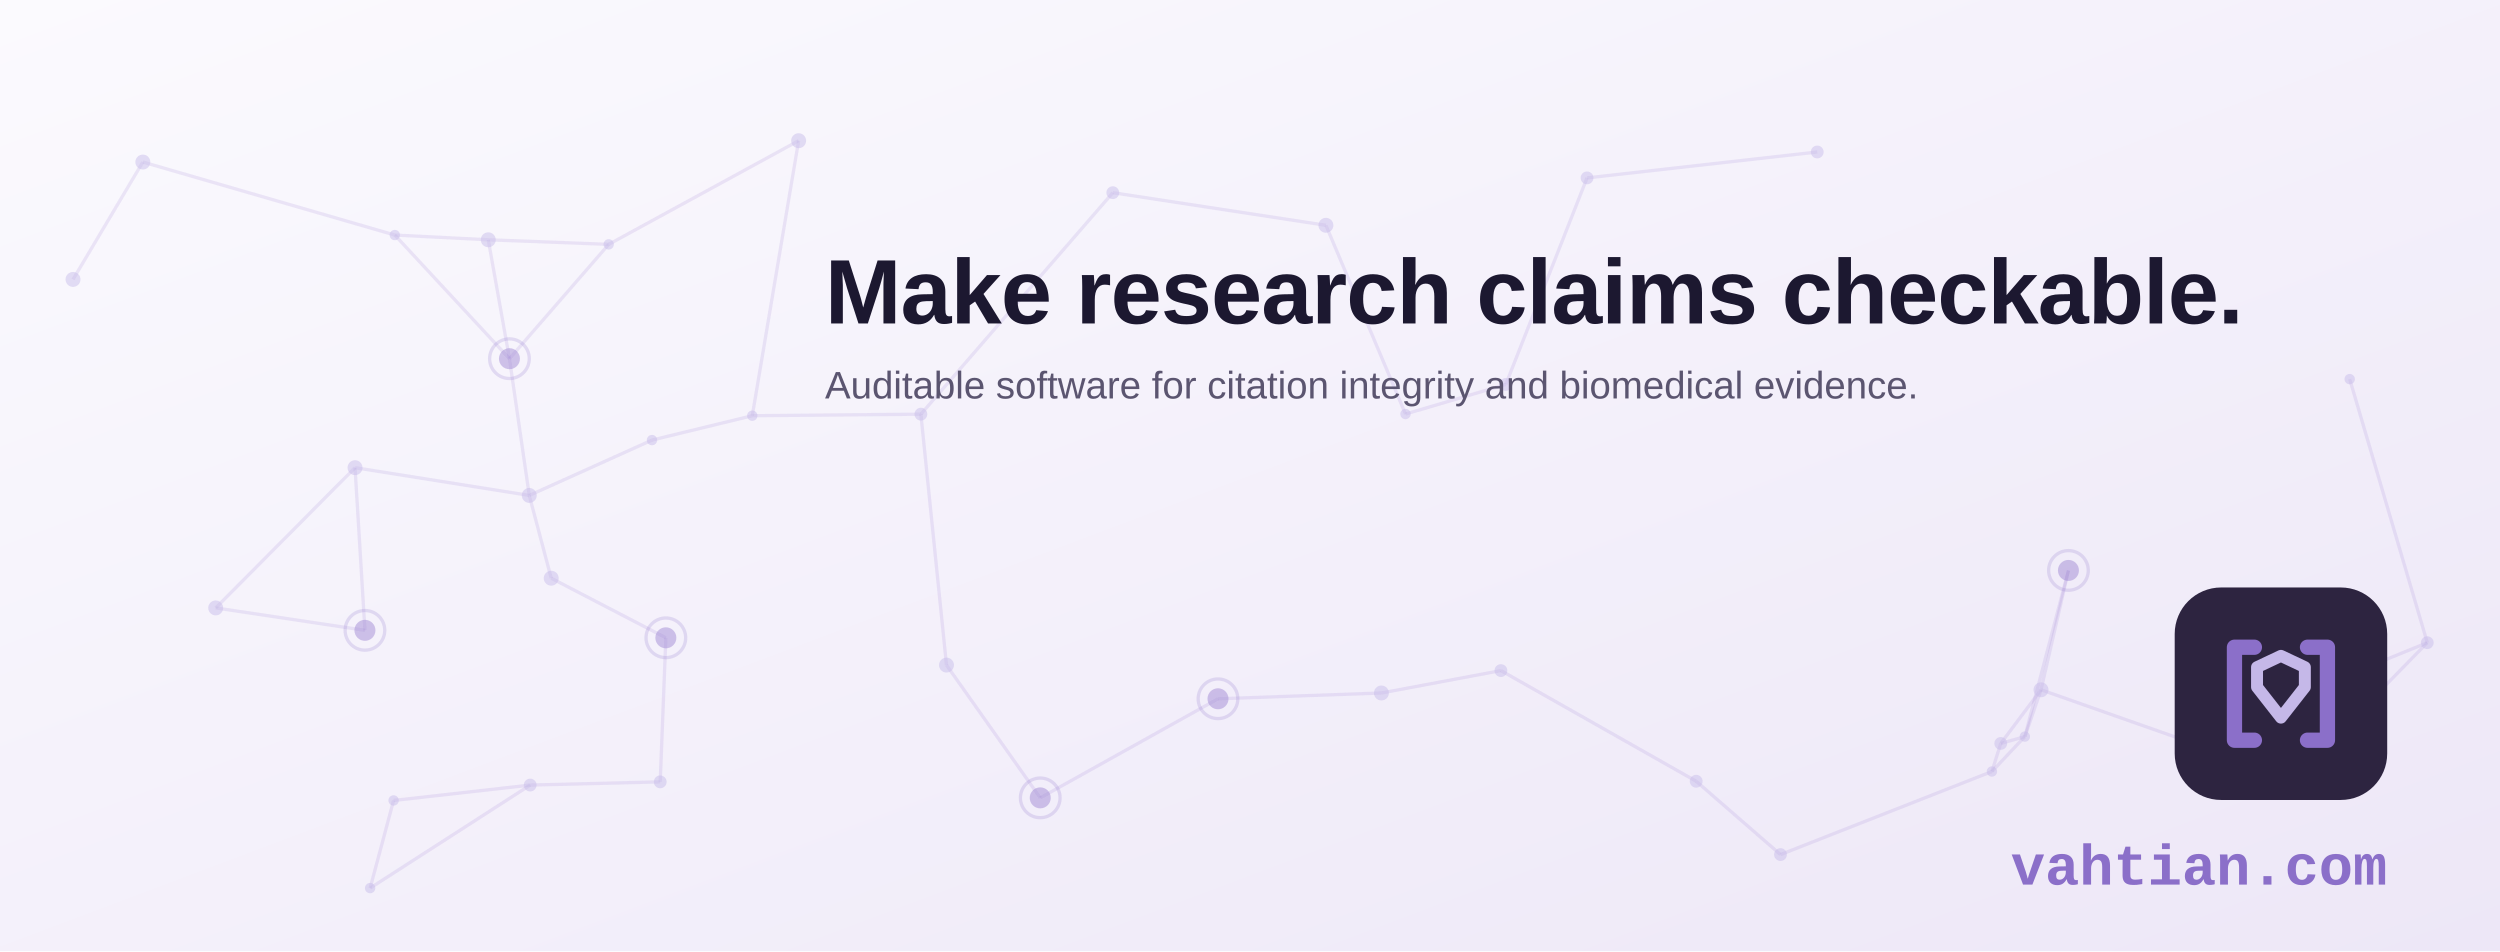
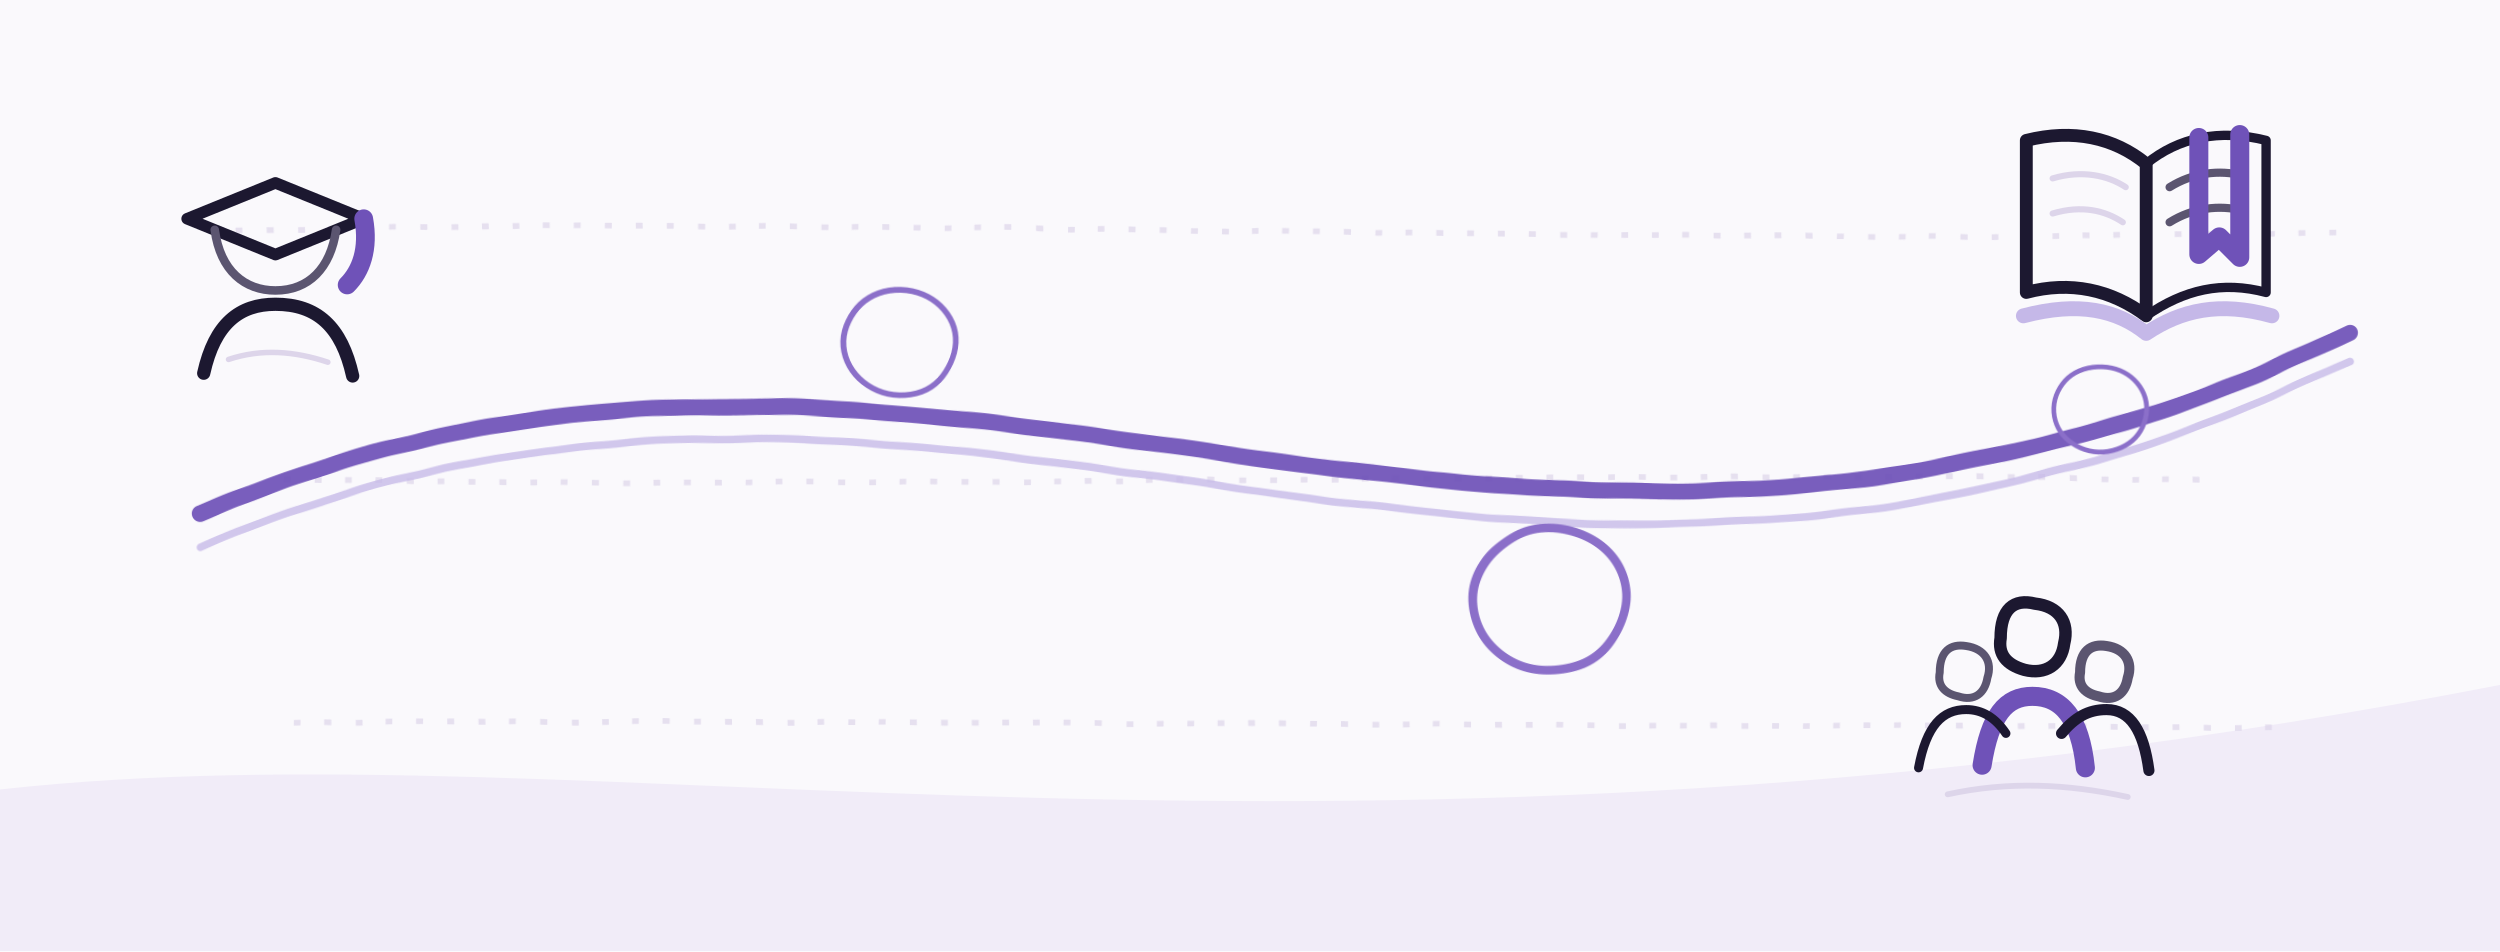
- <svg xmlns="http://www.w3.org/2000/svg" width="1640" height="624" viewBox="0 0 1640 624" role="img" aria-label="Vahtian banner">
+ <svg xmlns="http://www.w3.org/2000/svg" width="1640" height="624" viewBox="0 0 1640 624" role="img" aria-label="Vahtian rough field-note banner">
  <defs>
-     <linearGradient id="bg" x1="0" y1="0" x2="1" y2="1">
-       <stop offset="0" stop-color="#FBFAFE" />
-       <stop offset="1" stop-color="#EDE7F7" />
-     </linearGradient>
+     <filter id="rough" filterUnits="userSpaceOnUse" x="-100" y="-100" width="4000" height="2400">
+       <feTurbulence type="fractalNoise" baseFrequency="0.018" numOctaves="2" seed="33" />
+       <feDisplacementMap in="SourceGraphic" scale="2.8" />
+     </filter>
  </defs>
-   <rect width="1640" height="624" fill="url(#bg)" />
-   <g opacity="0.9">
-     <line x1="436.8" y1="418.4" x2="361.6" y2="379.3" stroke="#8B6FC9" stroke-width="2.18" stroke-opacity="0.16" />
-     <line x1="436.8" y1="418.4" x2="433.1" y2="512.9" stroke="#8B6FC9" stroke-width="2.18" stroke-opacity="0.16" />
-     <line x1="1112.7" y1="512.5" x2="1168.0" y2="560.6" stroke="#8B6FC9" stroke-width="2.18" stroke-opacity="0.16" />
-     <line x1="1112.7" y1="512.5" x2="984.6" y2="439.9" stroke="#8B6FC9" stroke-width="2.18" stroke-opacity="0.16" />
-     <line x1="320.3" y1="157.3" x2="259.0" y2="154.2" stroke="#8B6FC9" stroke-width="2.18" stroke-opacity="0.16" />
-     <line x1="320.3" y1="157.3" x2="399.3" y2="160.3" stroke="#8B6FC9" stroke-width="2.18" stroke-opacity="0.16" />
-     <line x1="259.0" y1="154.2" x2="334.2" y2="235.3" stroke="#8B6FC9" stroke-width="2.18" stroke-opacity="0.16" />
-     <line x1="1192.1" y1="99.7" x2="1041.1" y2="116.7" stroke="#8B6FC9" stroke-width="2.18" stroke-opacity="0.16" />
-     <line x1="869.8" y1="147.8" x2="922.0" y2="271.6" stroke="#8B6FC9" stroke-width="2.18" stroke-opacity="0.16" />
-     <line x1="869.8" y1="147.8" x2="730.0" y2="126.4" stroke="#8B6FC9" stroke-width="2.18" stroke-opacity="0.16" />
-     <line x1="493.5" y1="272.7" x2="427.7" y2="288.7" stroke="#8B6FC9" stroke-width="2.18" stroke-opacity="0.16" />
-     <line x1="493.5" y1="272.7" x2="604.1" y2="271.7" stroke="#8B6FC9" stroke-width="2.18" stroke-opacity="0.16" />
-     <line x1="1356.9" y1="374.2" x2="1338.9" y2="452.5" stroke="#8B6FC9" stroke-width="2.18" stroke-opacity="0.16" />
-     <line x1="1356.9" y1="374.2" x2="1328.3" y2="483.2" stroke="#8B6FC9" stroke-width="2.18" stroke-opacity="0.16" />
-     <line x1="47.9" y1="183.3" x2="93.7" y2="106.3" stroke="#8B6FC9" stroke-width="2.18" stroke-opacity="0.16" />
-     <line x1="258.2" y1="525.1" x2="242.8" y2="582.6" stroke="#8B6FC9" stroke-width="2.18" stroke-opacity="0.16" />
-     <line x1="258.2" y1="525.1" x2="347.8" y2="515.0" stroke="#8B6FC9" stroke-width="2.18" stroke-opacity="0.16" />
-     <line x1="1312.5" y1="487.7" x2="1328.3" y2="483.2" stroke="#8B6FC9" stroke-width="2.18" stroke-opacity="0.16" />
-     <line x1="1312.5" y1="487.7" x2="1306.7" y2="506.1" stroke="#8B6FC9" stroke-width="2.18" stroke-opacity="0.16" />
-     <line x1="1338.9" y1="452.5" x2="1328.3" y2="483.2" stroke="#8B6FC9" stroke-width="2.18" stroke-opacity="0.16" />
-     <line x1="1338.9" y1="452.5" x2="1312.5" y2="487.7" stroke="#8B6FC9" stroke-width="2.18" stroke-opacity="0.16" />
-     <line x1="1534.5" y1="480.6" x2="1592.3" y2="421.6" stroke="#8B6FC9" stroke-width="2.18" stroke-opacity="0.16" />
-     <line x1="1534.5" y1="480.6" x2="1434.1" y2="486.0" stroke="#8B6FC9" stroke-width="2.18" stroke-opacity="0.16" />
-     <line x1="433.1" y1="512.9" x2="347.8" y2="515.0" stroke="#8B6FC9" stroke-width="2.18" stroke-opacity="0.16" />
-     <line x1="799.0" y1="458.4" x2="906.2" y2="454.6" stroke="#8B6FC9" stroke-width="2.18" stroke-opacity="0.16" />
-     <line x1="799.0" y1="458.4" x2="682.4" y2="523.4" stroke="#8B6FC9" stroke-width="2.18" stroke-opacity="0.16" />
-     <line x1="922.0" y1="271.6" x2="987.8" y2="252.2" stroke="#8B6FC9" stroke-width="2.18" stroke-opacity="0.16" />
-     <line x1="604.1" y1="271.7" x2="620.9" y2="436.3" stroke="#8B6FC9" stroke-width="2.18" stroke-opacity="0.16" />
-     <line x1="523.9" y1="92.3" x2="399.3" y2="160.3" stroke="#8B6FC9" stroke-width="2.18" stroke-opacity="0.16" />
-     <line x1="523.9" y1="92.3" x2="493.5" y2="272.7" stroke="#8B6FC9" stroke-width="2.18" stroke-opacity="0.16" />
-     <line x1="1328.3" y1="483.2" x2="1306.7" y2="506.1" stroke="#8B6FC9" stroke-width="2.18" stroke-opacity="0.16" />
-     <line x1="1592.3" y1="421.6" x2="1434.1" y2="486.0" stroke="#8B6FC9" stroke-width="2.18" stroke-opacity="0.16" />
-     <line x1="906.2" y1="454.6" x2="984.6" y2="439.9" stroke="#8B6FC9" stroke-width="2.18" stroke-opacity="0.16" />
-     <line x1="239.4" y1="413.5" x2="141.5" y2="398.8" stroke="#8B6FC9" stroke-width="2.18" stroke-opacity="0.16" />
-     <line x1="239.4" y1="413.5" x2="232.9" y2="306.8" stroke="#8B6FC9" stroke-width="2.18" stroke-opacity="0.16" />
-     <line x1="730.0" y1="126.4" x2="604.1" y2="271.7" stroke="#8B6FC9" stroke-width="2.18" stroke-opacity="0.16" />
-     <line x1="347.2" y1="325.0" x2="361.6" y2="379.3" stroke="#8B6FC9" stroke-width="2.18" stroke-opacity="0.16" />
-     <line x1="347.2" y1="325.0" x2="427.7" y2="288.7" stroke="#8B6FC9" stroke-width="2.18" stroke-opacity="0.16" />
-     <line x1="987.8" y1="252.2" x2="1041.1" y2="116.7" stroke="#8B6FC9" stroke-width="2.18" stroke-opacity="0.16" />
-     <line x1="232.9" y1="306.8" x2="347.2" y2="325.0" stroke="#8B6FC9" stroke-width="2.18" stroke-opacity="0.16" />
-     <line x1="399.3" y1="160.3" x2="334.2" y2="235.3" stroke="#8B6FC9" stroke-width="2.18" stroke-opacity="0.16" />
-     <line x1="334.2" y1="235.3" x2="320.3" y2="157.3" stroke="#8B6FC9" stroke-width="2.18" stroke-opacity="0.16" />
-     <line x1="334.2" y1="235.3" x2="347.2" y2="325.0" stroke="#8B6FC9" stroke-width="2.18" stroke-opacity="0.16" />
-     <line x1="141.5" y1="398.8" x2="232.9" y2="306.8" stroke="#8B6FC9" stroke-width="2.18" stroke-opacity="0.16" />
-     <line x1="1541.4" y1="248.7" x2="1592.3" y2="421.6" stroke="#8B6FC9" stroke-width="2.18" stroke-opacity="0.16" />
-     <line x1="1168.0" y1="560.6" x2="1306.7" y2="506.1" stroke="#8B6FC9" stroke-width="2.18" stroke-opacity="0.16" />
-     <line x1="93.7" y1="106.3" x2="259.0" y2="154.2" stroke="#8B6FC9" stroke-width="2.18" stroke-opacity="0.16" />
-     <line x1="682.4" y1="523.4" x2="620.9" y2="436.3" stroke="#8B6FC9" stroke-width="2.18" stroke-opacity="0.16" />
-     <line x1="1434.1" y1="486.0" x2="1338.9" y2="452.5" stroke="#8B6FC9" stroke-width="2.18" stroke-opacity="0.16" />
-     <line x1="242.8" y1="582.6" x2="347.8" y2="515.0" stroke="#8B6FC9" stroke-width="2.18" stroke-opacity="0.16" />
-     <circle cx="436.8" cy="418.4" r="13.0" fill="none" stroke="#8B6FC9" stroke-width="2.18" stroke-opacity="0.22" />
-     <circle cx="436.8" cy="418.4" r="6.9" fill="#8B6FC9" fill-opacity="0.42" />
-     <circle cx="1112.7" cy="512.5" r="4.2" fill="#C5B8E8" fill-opacity="0.5" />
-     <circle cx="320.3" cy="157.3" r="4.9" fill="#C5B8E8" fill-opacity="0.5" />
-     <circle cx="259.0" cy="154.2" r="3.4" fill="#C5B8E8" fill-opacity="0.5" />
-     <circle cx="1192.1" cy="99.7" r="4.2" fill="#C5B8E8" fill-opacity="0.5" />
-     <circle cx="869.8" cy="147.8" r="4.9" fill="#C5B8E8" fill-opacity="0.5" />
-     <circle cx="493.5" cy="272.7" r="3.4" fill="#C5B8E8" fill-opacity="0.5" />
-     <circle cx="1356.9" cy="374.2" r="13.0" fill="none" stroke="#8B6FC9" stroke-width="2.18" stroke-opacity="0.22" />
-     <circle cx="1356.9" cy="374.2" r="6.9" fill="#8B6FC9" fill-opacity="0.42" />
-     <circle cx="47.9" cy="183.3" r="4.9" fill="#C5B8E8" fill-opacity="0.5" />
-     <circle cx="258.2" cy="525.1" r="3.4" fill="#C5B8E8" fill-opacity="0.5" />
-     <circle cx="1312.5" cy="487.7" r="4.2" fill="#C5B8E8" fill-opacity="0.5" />
-     <circle cx="1338.9" cy="452.5" r="4.9" fill="#C5B8E8" fill-opacity="0.5" />
-     <circle cx="1534.5" cy="480.6" r="3.4" fill="#C5B8E8" fill-opacity="0.5" />
-     <circle cx="433.1" cy="512.9" r="4.2" fill="#C5B8E8" fill-opacity="0.5" />
-     <circle cx="799.0" cy="458.4" r="13.0" fill="none" stroke="#8B6FC9" stroke-width="2.18" stroke-opacity="0.22" />
-     <circle cx="799.0" cy="458.4" r="6.9" fill="#8B6FC9" fill-opacity="0.42" />
-     <circle cx="922.0" cy="271.6" r="3.4" fill="#C5B8E8" fill-opacity="0.5" />
-     <circle cx="604.1" cy="271.7" r="4.2" fill="#C5B8E8" fill-opacity="0.5" />
-     <circle cx="523.9" cy="92.3" r="4.9" fill="#C5B8E8" fill-opacity="0.5" />
-     <circle cx="1328.3" cy="483.2" r="3.4" fill="#C5B8E8" fill-opacity="0.5" />
-     <circle cx="1592.3" cy="421.6" r="4.2" fill="#C5B8E8" fill-opacity="0.5" />
-     <circle cx="906.2" cy="454.6" r="4.9" fill="#C5B8E8" fill-opacity="0.5" />
-     <circle cx="239.4" cy="413.5" r="13.0" fill="none" stroke="#8B6FC9" stroke-width="2.18" stroke-opacity="0.22" />
-     <circle cx="239.4" cy="413.5" r="6.9" fill="#8B6FC9" fill-opacity="0.42" />
-     <circle cx="730.0" cy="126.4" r="4.2" fill="#C5B8E8" fill-opacity="0.5" />
-     <circle cx="347.2" cy="325.0" r="4.9" fill="#C5B8E8" fill-opacity="0.5" />
-     <circle cx="427.7" cy="288.7" r="3.4" fill="#C5B8E8" fill-opacity="0.5" />
-     <circle cx="987.8" cy="252.2" r="4.2" fill="#C5B8E8" fill-opacity="0.5" />
-     <circle cx="232.9" cy="306.8" r="4.9" fill="#C5B8E8" fill-opacity="0.5" />
-     <circle cx="399.3" cy="160.3" r="3.4" fill="#C5B8E8" fill-opacity="0.5" />
-     <circle cx="334.2" cy="235.3" r="13.0" fill="none" stroke="#8B6FC9" stroke-width="2.18" stroke-opacity="0.22" />
-     <circle cx="334.2" cy="235.3" r="6.9" fill="#8B6FC9" fill-opacity="0.42" />
-     <circle cx="141.5" cy="398.8" r="4.9" fill="#C5B8E8" fill-opacity="0.5" />
-     <circle cx="1541.4" cy="248.7" r="3.4" fill="#C5B8E8" fill-opacity="0.5" />
-     <circle cx="1168.0" cy="560.6" r="4.2" fill="#C5B8E8" fill-opacity="0.5" />
-     <circle cx="93.7" cy="106.3" r="4.9" fill="#C5B8E8" fill-opacity="0.5" />
-     <circle cx="1306.7" cy="506.1" r="3.4" fill="#C5B8E8" fill-opacity="0.5" />
-     <circle cx="1041.1" cy="116.7" r="4.2" fill="#C5B8E8" fill-opacity="0.5" />
-     <circle cx="682.4" cy="523.4" r="13.0" fill="none" stroke="#8B6FC9" stroke-width="2.18" stroke-opacity="0.22" />
-     <circle cx="682.4" cy="523.4" r="6.9" fill="#8B6FC9" fill-opacity="0.42" />
-     <circle cx="1434.1" cy="486.0" r="3.4" fill="#C5B8E8" fill-opacity="0.5" />
-     <circle cx="347.8" cy="515.0" r="4.2" fill="#C5B8E8" fill-opacity="0.5" />
-     <circle cx="620.9" cy="436.3" r="4.9" fill="#C5B8E8" fill-opacity="0.5" />
-     <circle cx="242.8" cy="582.6" r="3.4" fill="#C5B8E8" fill-opacity="0.5" />
-     <circle cx="984.6" cy="439.9" r="4.2" fill="#C5B8E8" fill-opacity="0.5" />
-     <circle cx="361.6" cy="379.3" r="4.9" fill="#C5B8E8" fill-opacity="0.5" />
+   <rect width="1640" height="624" fill="#FAF9FC" />
+   <path d="M0 517.9 C393.6 474.2 869.2 599.0 1640.0 449.3 L1640.0 624.0 L0 624.0 Z" fill="#F1ECF8" />
+   <g filter="url(#rough)" opacity="0.7" fill="none">
+     <path d="M154.6 151.3 C557.6 140.2 1066.0 162.5 1547.4 152.3" stroke="#DDD5EA" stroke-width="3.74" stroke-dasharray="4.5 15.7" />
+     <path d="M186.3 314.5 C557.6 322.1 1066.0 307.0 1454.3 315.2" stroke="#DDD5EA" stroke-width="3.74" stroke-dasharray="4.5 15.7" />
+     <path d="M192.9 474.3 C557.6 471.6 1066.0 477.0 1504.8 477.0" stroke="#DDD5EA" stroke-width="3.74" stroke-dasharray="4.5 15.7" />
  </g>
-   <text x="541.2" y="212.2" font-family="Liberation Sans, DejaVu Sans, sans-serif" font-size="60.1" font-weight="700" fill="#1C1830" letter-spacing="-0.5">Make research claims checkable.</text>
-   <text x="541.2" y="261.4" font-family="Liberation Sans, DejaVu Sans, sans-serif" font-size="25.2" fill="#5B5570">Auditable software for citation integrity and biomedical evidence.</text>
-   <g transform="translate(1426.60,385.38) scale(4.3563)">
-     <rect width="32" height="32" rx="7" fill="#2D2440" />
-     <g fill="none" stroke="#8B6FC9" stroke-width="2.3" stroke-linecap="round" stroke-linejoin="round">
-       <path d="M12 9 H9 V23 H12" />
-       <path d="M20 9 H23 V23 H20" />
-     </g>
-     <path d="M16 10.3 L19.6 12 L19.6 15 L16 19.6 L12.4 15 L12.4 12 Z" fill="none" stroke="#C5B8E8" stroke-width="1.8" stroke-linejoin="round" />
+   <g filter="url(#rough)" fill="none" stroke-linecap="round" stroke-linejoin="round">
+     <path d="M131.2 358.8 C639.6 143.5 967.6 511.7 1541.6 237.1" stroke="#C5B8E8" stroke-width="4.94" opacity="0.78" />
+     <path d="M131.2 337.0 C623.2 124.8 984.0 486.7 1541.6 218.4" stroke="#6F52B8" stroke-width="10.64" opacity="0.93" />
+     <ellipse cx="590.4" cy="224.6" rx="37.1" ry="34.3" transform="rotate(1.2 590.4 224.6)" stroke="#8B6FC9" stroke-width="3.78" />
+     <ellipse cx="1016.8" cy="393.1" rx="50.5" ry="46.8" transform="rotate(-4.2 1016.8 393.1)" stroke="#8B6FC9" stroke-width="5.63" />
+     <ellipse cx="1377.6" cy="268.3" rx="30.3" ry="28.1" transform="rotate(-4.1 1377.6 268.3)" stroke="#8B6FC9" stroke-width="3.09" />
  </g>
-   <text x="1566.0" y="580.3" font-family="Liberation Mono, DejaVu Sans Mono, monospace" font-size="37.4" font-weight="700" fill="#8B6FC9" text-anchor="end">vahtian.com</text>
+   <g transform="translate(90.2,87.4) scale(1.8096)" fill="none" stroke-linecap="round" stroke-linejoin="round">
+     <path d="M18 31 L50 18 L82 31 L50 44 Z" stroke="#1C1830" stroke-width="4.2" />
+     <path d="M28 35 C30 50 39 57 50 57 C62 57 70 49 72 35" stroke="#5B5570" stroke-width="3.1" />
+     <path d="M82 31 C84 42 81 50 76 55" stroke="#6F52B8" stroke-width="6.8" />
+     <path d="M24 87 C28 69 37 62 50 62 C65 62 74 70 78 88" stroke="#1C1830" stroke-width="4.8" />
+     <path d="M33 82 C45 78 57 79 69 83" stroke="#DDD5EA" stroke-width="2.0" />
+   </g>
+   <g transform="translate(1246.4,368.2) scale(1.7372)" fill="none" stroke-linecap="round" stroke-linejoin="round">
+     <path d="M38 29 C38 18 43 14 51 16 C60 17 64 23 62 31 C61 39 55 43 47 41 C40 39 37 35 38 29 Z" stroke="#1C1830" stroke-width="4.7" />
+     <path d="M15 42 C15 34 19 31 25 32 C32 33 35 38 33 44 C32 50 28 53 22 51 C17 50 14 47 15 42 Z" stroke="#5B5570" stroke-width="3.0" />
+     <path d="M68 42 C68 34 72 31 78 32 C85 33 88 38 86 44 C85 50 81 53 75 51 C70 50 67 47 68 42 Z" stroke="#5B5570" stroke-width="3.8" />
+     <path d="M31 77 C34 58 40 51 50 51 C61 51 68 59 70 78" stroke="#6F52B8" stroke-width="7.2" />
+     <path d="M7 78 C10 62 16 56 25 56 C31 56 36 59 40 65" stroke="#1C1830" stroke-width="3.4" />
+     <path d="M61 65 C66 59 71 56 78 56 C87 56 92 64 94 79" stroke="#1C1830" stroke-width="4.2" />
+     <path d="M18 88 C41 83 63 84 86 89" stroke="#DDD5EA" stroke-width="2.2" />
+   </g>
+   <g transform="translate(1312.0,49.9) scale(1.9182)" fill="none" stroke-linecap="round" stroke-linejoin="round">
+     <path d="M9 22 C25 18 39 21 50 30 L50 82 C38 73 24 70 9 74 Z" stroke="#1C1830" stroke-width="4.4" />
+     <path d="M91 22 C75 18 61 21 50 30 L50 82 C63 73 76 70 91 74 Z" stroke="#1C1830" stroke-width="3.2" />
+     <path d="M18 35 C28 32 37 34 43 38 M18 47 C28 44 36 46 42 50" stroke="#DDD5EA" stroke-width="2.1" />
+     <path d="M58 38 C66 33 75 32 83 34 M58 50 C66 45 75 44 83 46" stroke="#5B5570" stroke-width="2.8" />
+     <path d="M68 21 L68 61 L75 55 L82 62 L82 20" stroke="#6F52B8" stroke-width="6.5" />
+     <path d="M8 82 C27 77 40 80 50 88 C62 80 75 77 93 82" stroke="#C5B8E8" stroke-width="5.1" />
+   </g>
</svg>
